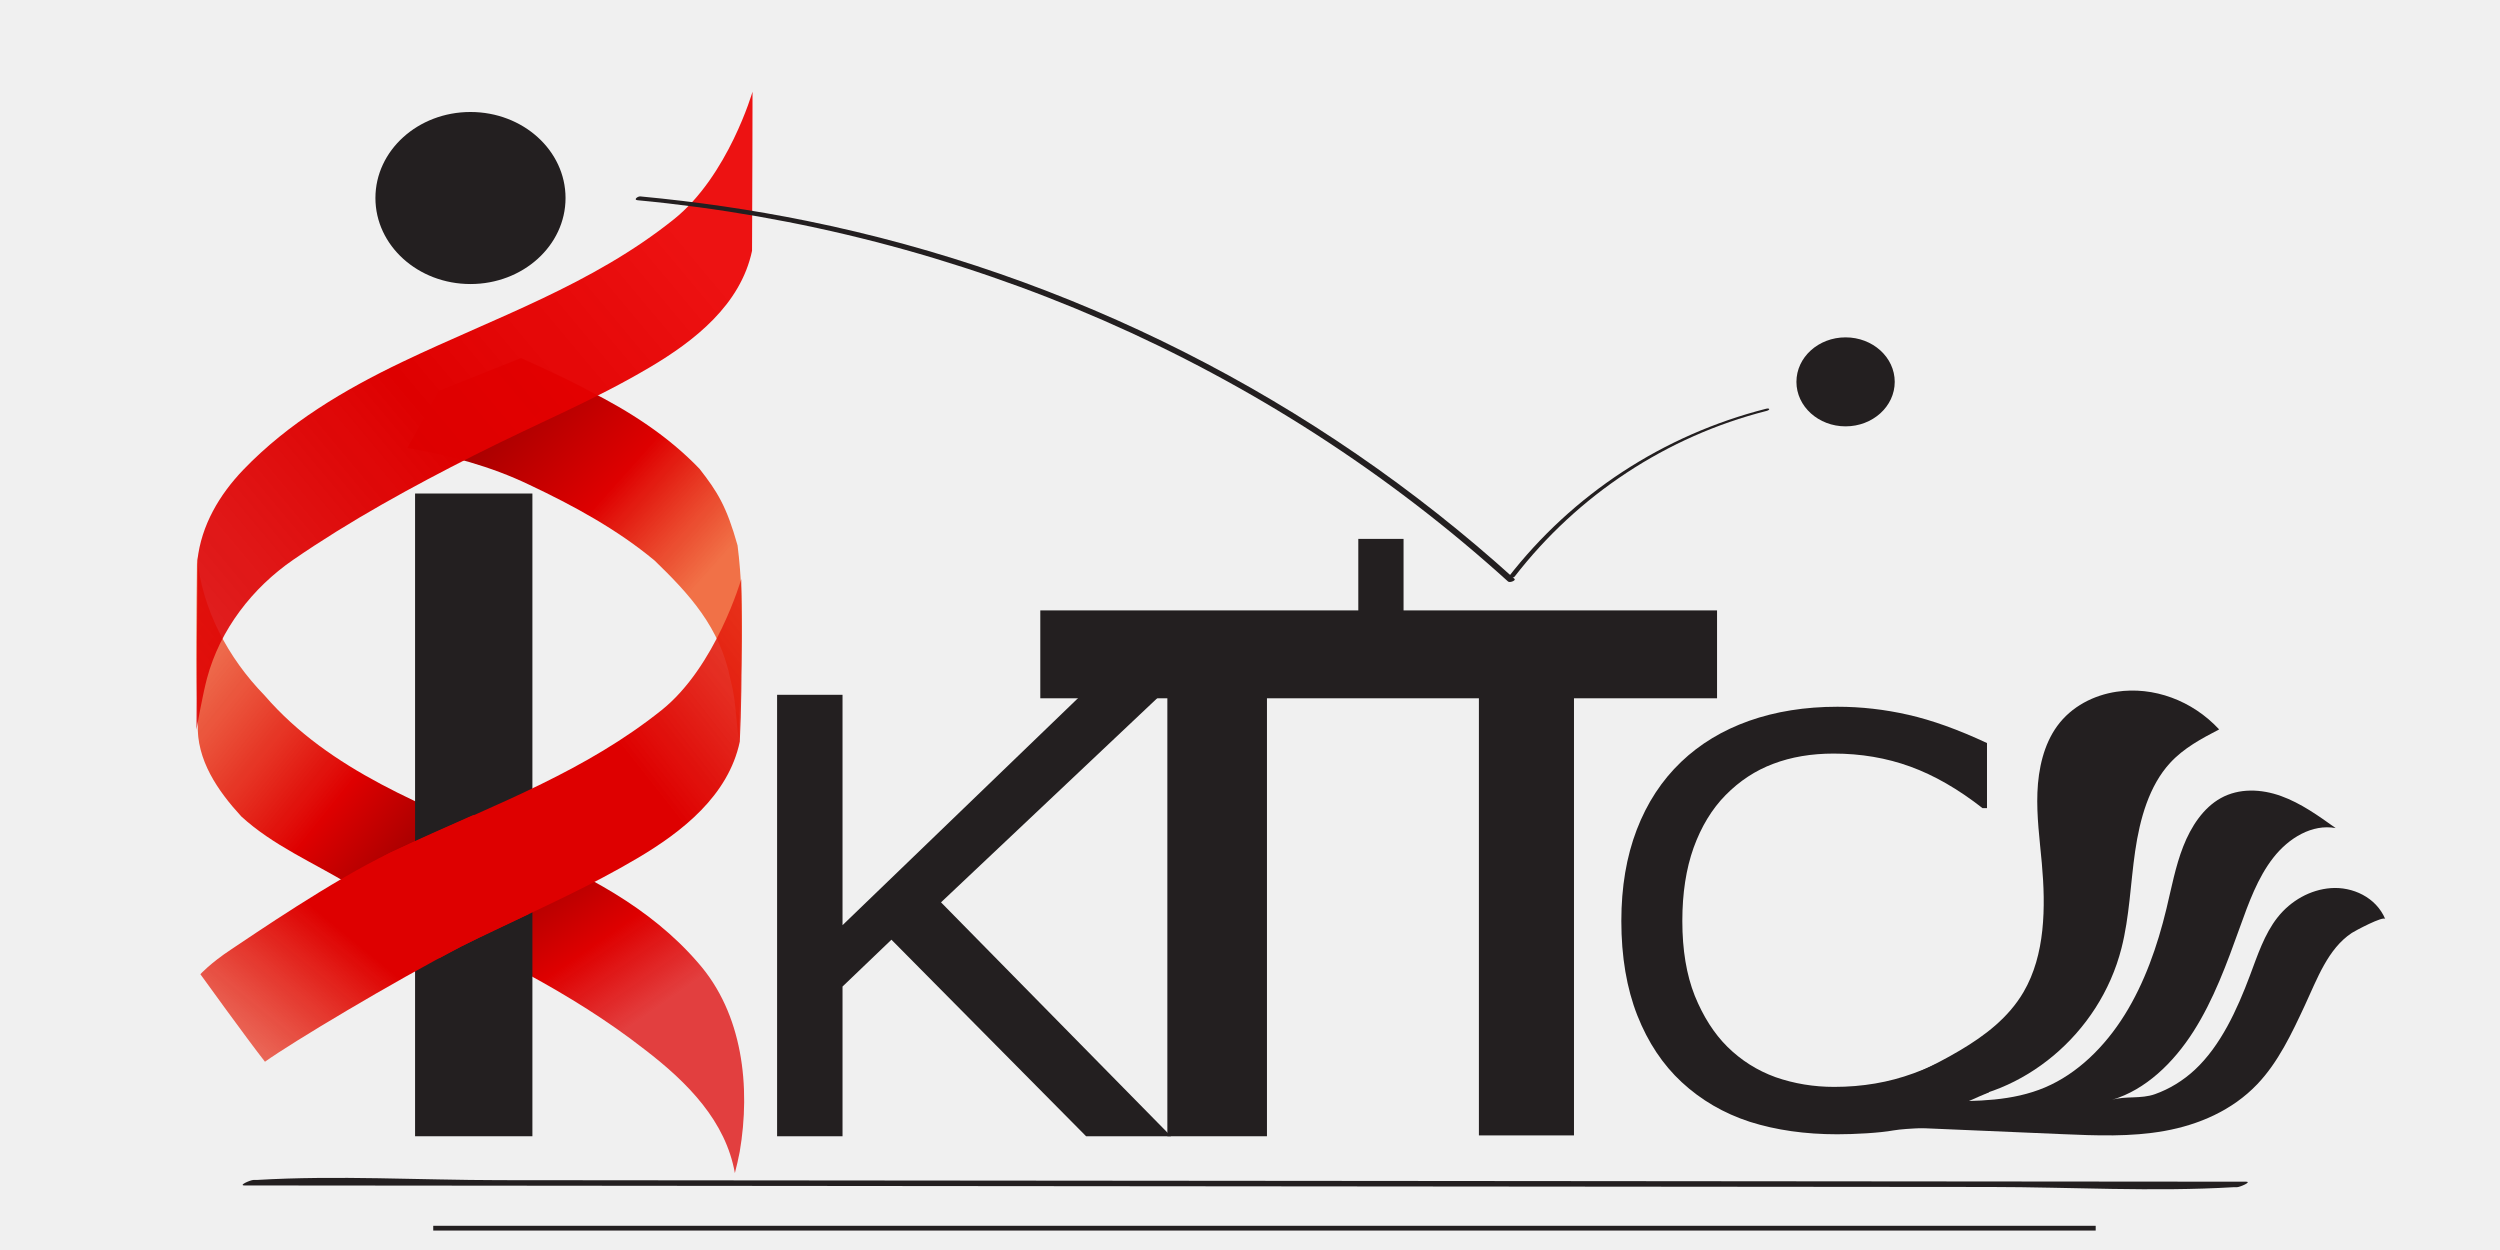
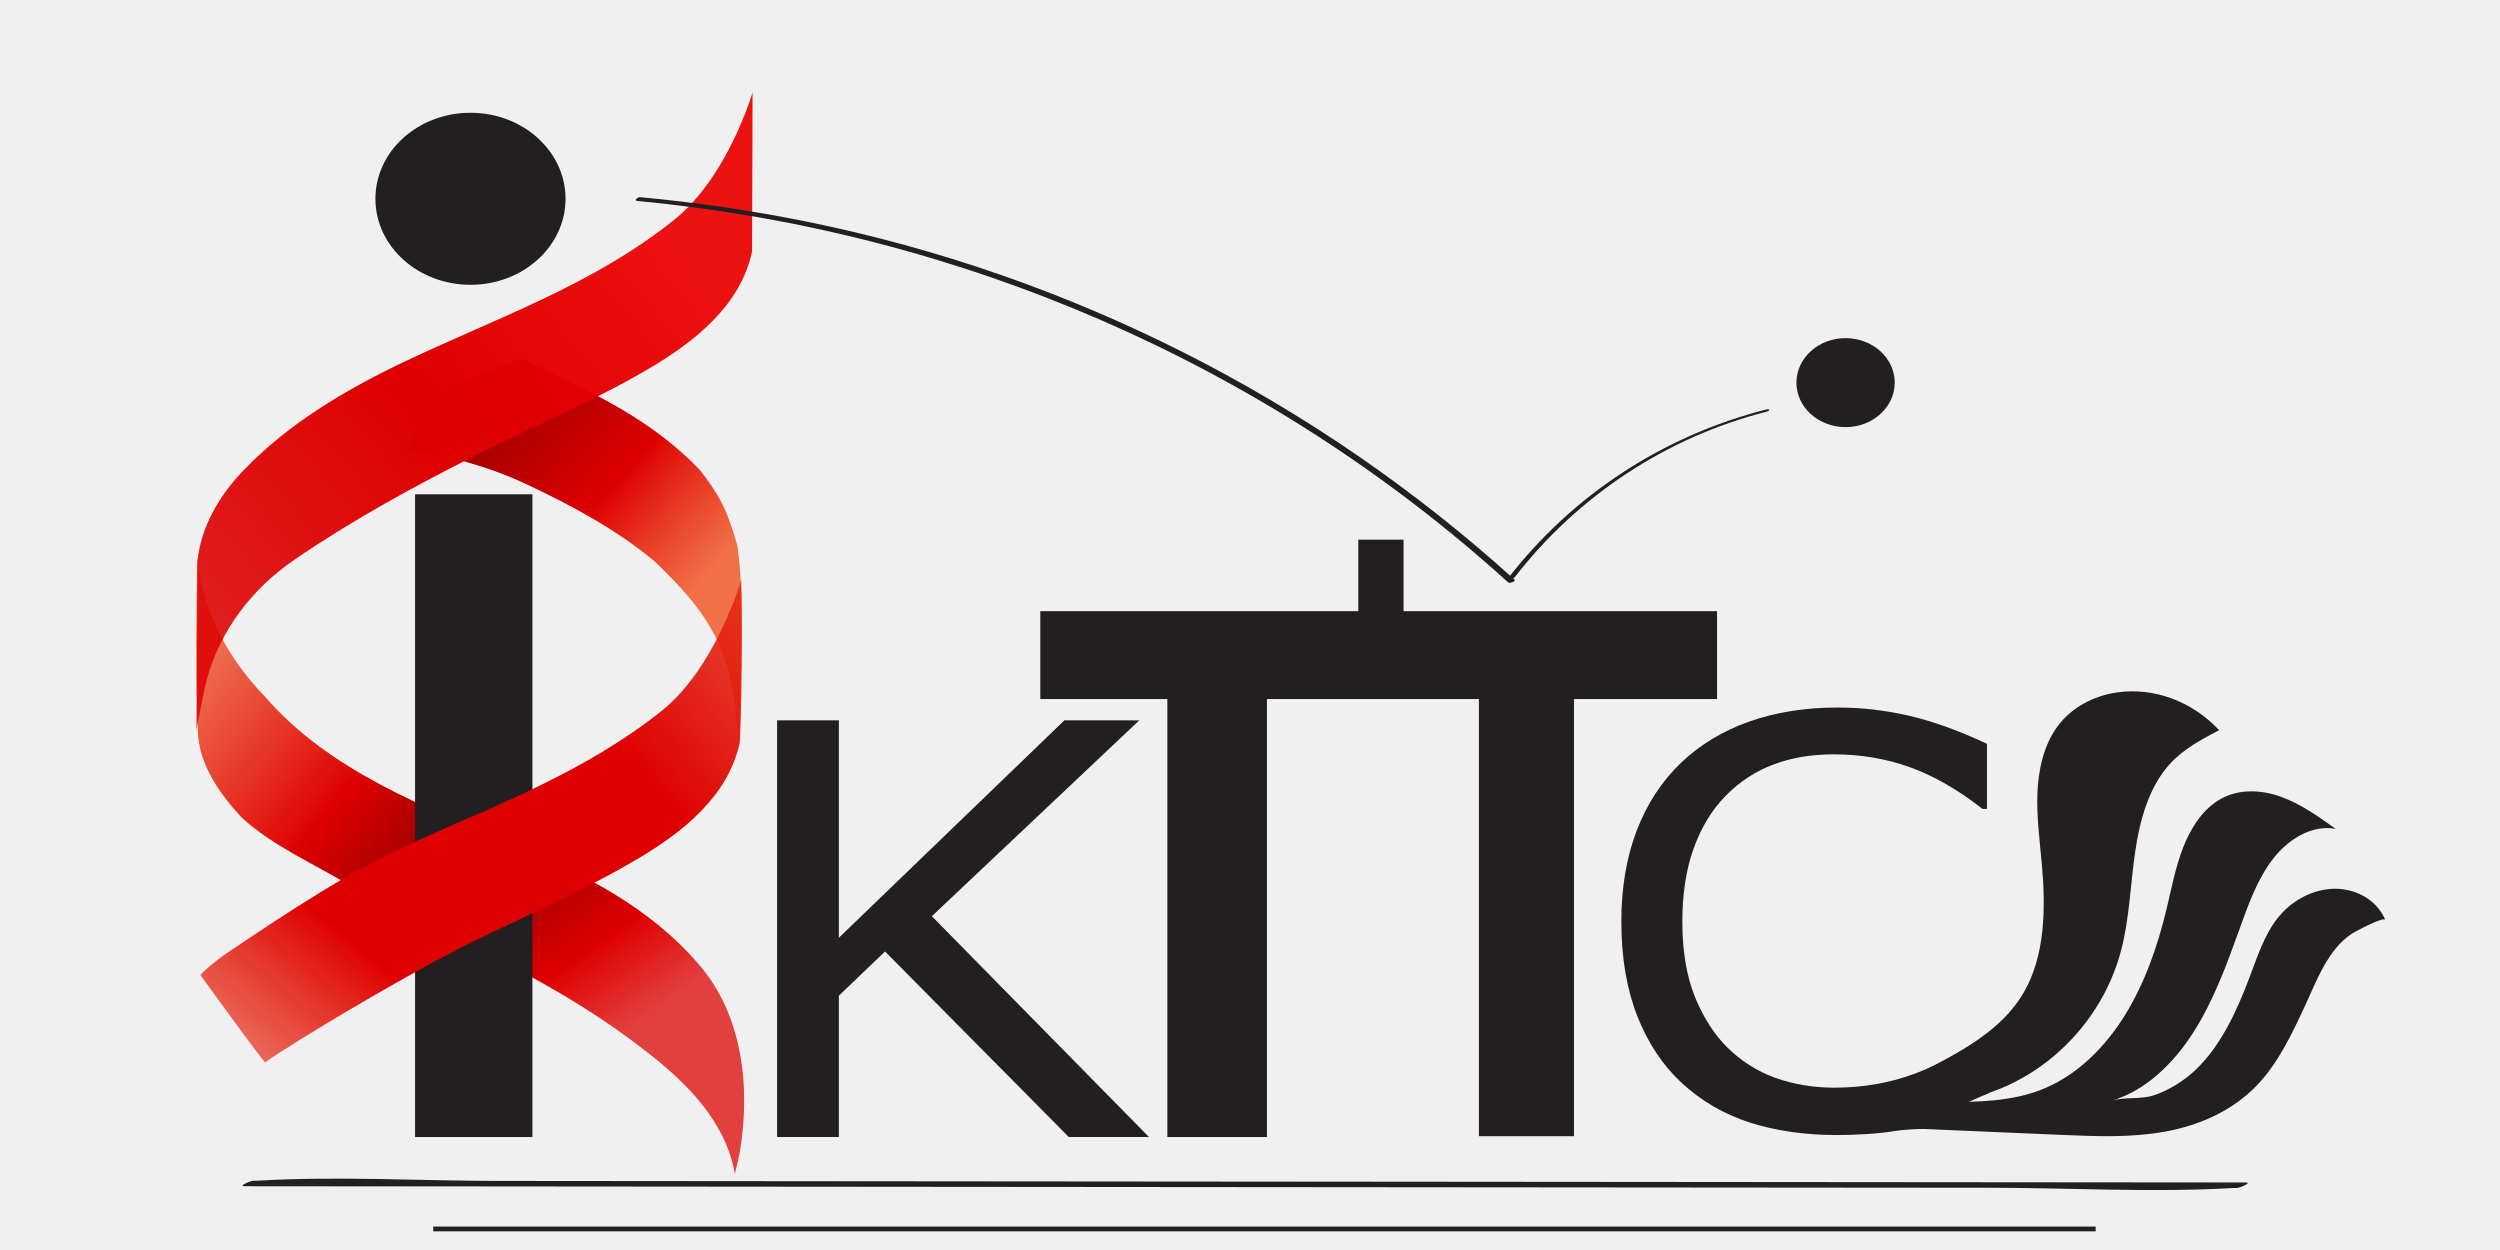
<svg xmlns="http://www.w3.org/2000/svg" xmlns:xlink="http://www.w3.org/1999/xlink" viewBox="0 0 700 350" height="350" width="700" xml:space="preserve" id="svg2" version="1.1">
  <defs id="defs6">
    <linearGradient id="linearGradient1059">
      <stop id="stop1055" offset="0" style="stop-color:#ed0000;stop-opacity:0.925" />
      <stop style="stop-color:#de0000;stop-opacity:1" offset="0.439" id="stop1065" />
      <stop id="stop1057" offset="1" style="stop-color:#de0000;stop-opacity:0.833" />
    </linearGradient>
    <linearGradient id="linearGradient1147">
      <stop id="stop1143" offset="0" style="stop-color:#a40000;stop-opacity:1" />
      <stop style="stop-color:#de0000;stop-opacity:1" offset="0.291" id="stop1061" />
      <stop id="stop1145" offset="1" style="stop-color:#f15a29;stop-opacity:0.731" />
    </linearGradient>
    <linearGradient id="linearGradient1141">
      <stop id="stop1137" offset="0" style="stop-color:#de0000;stop-opacity:1" />
      <stop id="stop1139" offset="1" style="stop-color:#f15a29;stop-opacity:0.632" />
    </linearGradient>
    <clipPath id="clipPath22" clipPathUnits="userSpaceOnUse">
      <path id="path20" d="M 0,792 H 612 V 0 H 0 Z" />
    </clipPath>
    <clipPath id="clipPath30" clipPathUnits="userSpaceOnUse">
      <path id="path28" d="M 124.75,628.75 H 161.5 V 603.5 h -36.75 z" />
    </clipPath>
    <clipPath id="clipPath58" clipPathUnits="userSpaceOnUse">
      <path id="path56" d="M 0,792 H 612 V 0 H 0 Z" />
    </clipPath>
    <clipPath id="clipPath90" clipPathUnits="userSpaceOnUse">
      <path id="path88" d="M 0,792 H 612 V 0 H 0 Z" />
    </clipPath>
    <linearGradient id="linearGradient961">
      <stop id="stop957" offset="0" style="stop-color:#de0000;stop-opacity:1" />
      <stop id="stop959" offset="1" style="stop-color:#f15a29;stop-opacity:0.328" />
    </linearGradient>
    <linearGradient id="linearGradient2477">
      <stop style="stop-color:#f15a29;stop-opacity:1" offset="0" id="stop2473" />
      <stop style="stop-color:#f15a29;stop-opacity:0.577" offset="1" id="stop2475" />
    </linearGradient>
    <linearGradient id="linearGradient2469">
      <stop style="stop-color:#0000ff;stop-opacity:1;" offset="0" id="stop2465" />
      <stop style="stop-color:#000000;stop-opacity:0.5" offset="1" id="stop2467" />
    </linearGradient>
    <linearGradient id="linearGradient2447">
      <stop id="stop2443" offset="0" style="stop-color:#de0000;stop-opacity:0.736" />
      <stop style="stop-color:#de0000;stop-opacity:1" offset="0.393" id="stop2449" />
      <stop id="stop2445" offset="1" style="stop-color:#8d0000;stop-opacity:1" />
    </linearGradient>
    <linearGradient id="linearGradient1515">
      <stop style="stop-color:#f15a29;stop-opacity:0.851" offset="0" id="stop1511" />
      <stop id="stop1063" offset="0.47" style="stop-color:#de0000;stop-opacity:1" />
      <stop style="stop-color:#a10000;stop-opacity:1" offset="1" id="stop1513" />
    </linearGradient>
    <linearGradient xlink:href="#linearGradient1147" id="linearGradient1471" x1="100.425" y1="141.831" x2="85.419" y2="129.733" gradientUnits="userSpaceOnUse" spreadMethod="pad" gradientTransform="matrix(3.646379,0,0,-3.646379,-288.6475,968.8168)" />
    <linearGradient xlink:href="#linearGradient1515" id="linearGradient1485" x1="117.696" y1="124.93" x2="105.858" y2="114.381" gradientUnits="userSpaceOnUse" gradientTransform="matrix(3.646379,0,0,-3.646379,-288.6475,968.8168)" />
    <linearGradient xlink:href="#linearGradient2447" id="linearGradient1618" gradientUnits="userSpaceOnUse" gradientTransform="matrix(3.646379,0,0,-3.646379,-288.6475,968.8168)" x1="112.788" y1="151.436" x2="105.418" y2="140.853" spreadMethod="pad" />
    <linearGradient xlink:href="#linearGradient2469" id="linearGradient2471" x1="114.416" y1="137.665" x2="134.711" y2="121.645" gradientUnits="userSpaceOnUse" />
    <linearGradient xlink:href="#linearGradient2477" id="linearGradient2479" x1="96.369" y1="118.791" x2="84.476" y2="131.887" gradientUnits="userSpaceOnUse" gradientTransform="matrix(1.286361,0,0,1.286361,-78.60488,0.9250315)" />
    <linearGradient xlink:href="#linearGradient1059" id="linearGradient1172" gradientUnits="userSpaceOnUse" gradientTransform="matrix(3.646379,0,0,-3.646379,-288.6475,968.8168)" x1="116.057" y1="105.463" x2="84.476" y2="131.887" />
    <linearGradient xlink:href="#linearGradient1141" id="linearGradient1049" gradientUnits="userSpaceOnUse" gradientTransform="matrix(3.646379,0,0,-3.646379,-288.6475,968.8168)" x1="114.416" y1="137.665" x2="134.711" y2="121.645" />
    <linearGradient xlink:href="#linearGradient961" id="linearGradient1053" gradientUnits="userSpaceOnUse" gradientTransform="matrix(3.646379,0,0,-3.646379,-288.6475,968.8168)" x1="96.346" y1="145.705" x2="84.565" y2="160.135" />
  </defs>
  <g transform="matrix(1.333333,0,0,-1.333333,-38.04813,838.3333)" id="g10">
-     <g id="g992" transform="translate(0,18.80361)">
-       <g id="g932" transform="translate(30.04666,-22.88696)">
-         <g id="g977" transform="translate(7.453345)">
+     <g id="g992" transform="translate(0,138.8913)">
+       <g id="g932" transform="translate(30.04666,-135.3334)">
+         <g id="g977" transform="translate(7.453345,-7.803605)">
          <path id="path146" style="opacity:1;fill:url(#linearGradient1618);fill-opacity:1;stroke:none;stroke-width:0.965px;stroke-linecap:butt;stroke-linejoin:miter;stroke-opacity:1;stop-opacity:1" d="M 99.266,455.408 76.313,441.153 c 17.178,-8.44 34.366,-16.446 50.008,-28.643 9.3,-7.109 17.114,-15.205 19.039,-26.022 0.39,1.482 0.724,2.977 1.018,4.481 2.314,13.598 0.676,29.02 -8.788,39.729 -9.997,11.588 -23.952,18.861 -37.933,24.545 -0.128,0.056 -0.261,0.111 -0.39,0.166 z" />
          <path id="path1615" style="opacity:1;fill:url(#linearGradient1471);fill-opacity:1;stroke:none;stroke-width:0.965px;stroke-linecap:butt;stroke-linejoin:miter;stroke-opacity:1;stop-opacity:1" d="m 32.41,515.985 c -0.149,-11.697 -0.34,-23.404 0.166,-35.095 -0.326,-7.634 4.21,-14.148 9.143,-19.518 6.64,-6.091 15.115,-9.674 22.763,-14.315 3.941,-2.056 7.874,-3.959 11.832,-5.904 l 22.953,14.255 c -18.759,8.052 -38.979,15.518 -52.672,31.385 -7.698,7.91 -13.149,18.1 -14.183,29.192 z" />
          <path d="m 102.841,394.22 h -24.64 v 134.974 h 24.64 z" style="opacity:1;fill:#231f20;fill-opacity:1;fill-rule:nonzero;stroke:none;stop-opacity:1" id="path104" />
          <path d="m 146.136,477.861 c 0.432,13.462 1.484,27.057 -0.214,40.442 -2.327,8.298 -4.278,11.314 -7.977,16.068 -6.599,6.897 -14.748,12.127 -23.237,16.402 -4.642,2.508 -9.459,4.674 -14.259,6.859 -5.754,-2.292 -11.507,-4.583 -17.261,-6.875 -2.194,-3.998 -4.388,-7.996 -6.582,-11.995 8.801,-1.531 17.498,-3.841 25.573,-7.727 9.274,-4.382 18.416,-9.34 26.328,-15.919 7.14,-6.929 13.778,-13.969 15.94,-25.08 1.13,-4.05 1.106,-8.011 1.689,-12.176 z" style="opacity:1;fill:url(#linearGradient1485);fill-opacity:1;stroke:none;stroke-width:0.965px;stroke-linecap:butt;stroke-linejoin:miter;stroke-opacity:1;stop-opacity:1" id="path247" />
          <path id="path137-2" style="display:inline;opacity:1;fill:url(#linearGradient1172);fill-opacity:1;stroke:none;stroke-width:0.965px;stroke-linecap:butt;stroke-linejoin:miter;stroke-opacity:1;stop-opacity:1" d="m 32.291,479.629 0.207,35.581 c 0.815,7.313 4.612,13.745 9.652,18.99 9.443,9.827 21.239,16.827 33.469,22.673 19.47,9.305 39.735,16.141 56.959,29.932 11.383,9.115 16.489,26.77 16.489,26.77 0,0 -0.029,-22.276 -0.102,-33.409 -2.401,-11.361 -12.132,-18.945 -21.459,-24.459 -11.938,-7.057 -22.452,-11.197 -36.874,-18.473 -12.958,-6.537 -26.094,-13.742 -38.037,-21.968 -8.537,-5.88 -15.35,-14.632 -18.092,-24.896 -0.947,-3.546 -2.211,-10.742 -2.211,-10.742 z" />
          <path id="path926" style="opacity:1;fill:#de0000;fill-opacity:1;stroke:none;stroke-width:0.965px;stroke-linecap:butt;stroke-linejoin:miter;stroke-opacity:1;stop-opacity:1" d="M 102.032,440.884 90.495,461.706 c -5.832,-2.579 -11.654,-5.136 -17.447,-7.905 -0.539,-0.258 -1.06,-0.554 -1.598,-0.816 L 83.28,431.611 c 1.6,0.826 3.184,1.746 4.781,2.551 5.202,2.624 9.537,4.629 13.972,6.721 z" />
          <path id="path946" style="opacity:1;fill:url(#linearGradient1049);fill-opacity:1;stroke:none;stroke-width:0.965px;stroke-linecap:butt;stroke-linejoin:miter;stroke-opacity:1;stop-opacity:1" d="m 146.699,511.219 c 0,0 -5.309,-18.371 -16.692,-27.486 -15.817,-12.665 -34.194,-19.529 -52.169,-27.762 l 17.027,-18.536 c 10.893,5.244 20.229,9.382 30.07,15.199 9.327,5.513 19.057,13.1 21.459,24.46 0.658,12.742 0.306,34.124 0.306,34.124 z" />
          <path id="path137" style="opacity:1;fill:url(#linearGradient1053);fill-opacity:1;stroke:none;stroke-width:0.965px;stroke-linecap:butt;stroke-linejoin:miter;stroke-opacity:1;stop-opacity:1" d="m 94.864,437.436 -17.027,18.536 c -1.599,-0.732 -3.2,-1.411 -4.79,-2.171 -12.23,-5.845 -29.031,-17.412 -33.467,-20.346 -4.437,-2.934 -6.465,-5.207 -6.465,-5.207 0,0 9.784,-13.565 13.562,-18.381 5.455,3.93 26.668,16.651 41.383,24.296 2.533,1.278 4.483,2.156 6.804,3.273 z" />
-           <g aria-label="K" transform="matrix(1,0,0,-0.8970379,139.9966,394.22)" id="text14" style="font-variant:normal;font-weight:normal;font-stretch:normal;font-size:142.138px;font-family:'Myriad Pro';-inkscape-font-specification:MyriadPro-Regular;writing-mode:lr-tb;fill:#231f20;fill-opacity:1;fill-rule:nonzero;stroke:none">
+           <g aria-label="K" transform="matrix(0.943993,0,0,-0.8467976,140.7935,394.22)" id="text14" style="font-variant:normal;font-weight:normal;font-stretch:normal;font-size:142.138px;font-family:'Myriad Pro';-inkscape-font-specification:MyriadPro-Regular;writing-mode:lr-tb;fill:#231f20;fill-opacity:1;fill-rule:nonzero;stroke:none">
            <path d="M 96.956,0 H 79.12 L 38.241,-46.014 27.97,-35.049 V 0 H 14.228 v -103.342 h 13.742 v 53.926 l 50.179,-53.926 h 16.657 l -46.153,48.582 z" id="path891" />
          </g>
          <g id="g16">
            <g id="g18" clip-path="url(#clipPath22)">
              <g id="g24">
                <g id="g26" />
                <g id="g38">
                  <g clip-path="url(#clipPath30)" opacity="0.52" id="g36">
                    <g transform="translate(124.75,628.75)" id="g34">
-                       <path d="M 0,0 36.75,-25.25" style="fill:#231f20;fill-opacity:1;fill-rule:nonzero;stroke:none" id="path32" />
-                     </g>
+                 
+ 
+ 
+ 
+ 
+ 
+ 
+ 
+ 
+ 
+ 
+ 
+               </g>
                  </g>
                </g>
              </g>
            </g>
          </g>
          <path d="M 351.617,486.193 H 209.5 v 18.456 h 142.117 z" style="fill:#231f20;fill-opacity:1;fill-rule:nonzero;stroke:none" id="path40" />
          <path d="m 257.097,394.22 h -20.916 v 94.451 h 20.916 z" style="fill:#231f20;fill-opacity:1;fill-rule:nonzero;stroke:none;stroke-width:1.012" id="path42" />
          <path d="m 321.573,394.398 h -19.968 v 94.477 h 19.968 z" style="fill:#231f20;fill-opacity:1;fill-rule:nonzero;stroke:none;stroke-width:1.015" id="path44" />
          <path d="m 285.782,500.859 h -9.501 v 18.808 h 9.501 z" style="fill:#231f20;fill-opacity:1;fill-rule:nonzero;stroke:none;stroke-width:1.048" id="path46" />
          <g aria-label="C" transform="matrix(1.033736,0,0,-0.9673648,0,-1.601981)" id="text50" style="font-variant:normal;font-weight:normal;font-stretch:normal;font-size:123.184px;font-family:'Myriad Pro';-inkscape-font-specification:MyriadPro-Regular;writing-mode:lr-tb;fill:#231f20;fill-opacity:1;fill-rule:nonzero;stroke:none;stroke-width:0.967">
            <path d="m 395.344,-418.693 c -2.205,0.962 -6.024,2.834 -7.828,3.676 -1.764,0.842 6.791,4.05 3.541,3.809 -6.617,0.18 -12.185,0.241 -15.073,0.762 -2.847,0.561 -7.99,0.842 -11.438,0.842 -6.496,0 -12.411,-0.902 -17.744,-2.707 -5.293,-1.845 -9.904,-4.712 -13.834,-8.601 -3.849,-3.809 -6.857,-8.641 -9.022,-14.496 -2.165,-5.895 -3.248,-12.731 -3.248,-20.511 0,-7.378 1.043,-13.974 3.128,-19.789 2.085,-5.814 5.093,-10.726 9.022,-14.736 3.809,-3.89 8.401,-6.857 13.774,-8.902 5.413,-2.045 11.408,-3.068 17.984,-3.068 4.812,0 9.604,0.581 14.375,1.744 4.812,1.163 10.145,3.208 15.999,6.135 v 14.135 h -0.902 c -4.932,-4.13 -9.824,-7.138 -14.676,-9.022 -4.852,-1.885 -10.045,-2.827 -15.578,-2.827 -4.531,0 -8.621,0.742 -12.27,2.225 -3.609,1.444 -6.837,3.709 -9.684,6.797 -2.767,3.007 -4.932,6.817 -6.496,11.428 -1.524,4.571 -2.286,9.864 -2.286,15.879 0,6.296 0.842,11.709 2.526,16.24 1.724,4.531 3.93,8.22 6.616,11.067 2.807,2.967 6.075,5.173 9.804,6.616 3.769,1.403 7.739,2.105 11.909,2.105 5.734,0 11.107,-0.982 16.12,-2.947 5.012,-1.965 10.792,-4.912 15.163,-8.842 l 5.557,1.55 z" style="stroke-width:0.967" id="path894" />
          </g>
          <g id="g52">
            <g id="g54" clip-path="url(#clipPath58)">
              <g id="g60" transform="translate(388.9297,552.6429)">
                <path d="m 0,0 c 0,-5.16 -4.621,-9.344 -10.322,-9.344 -5.701,0 -10.322,4.184 -10.322,9.344 0,5.16 4.621,9.344 10.322,9.344 C -4.621,9.344 0,5.16 0,0" style="fill:#231f20;fill-opacity:1;fill-rule:nonzero;stroke:none" id="path62" />
              </g>
              <g id="g64" transform="translate(89.8498,453.1828)">
                <path d="M 0,0 Z" style="fill:#231f20;fill-opacity:1;fill-rule:nonzero;stroke:none" id="path66" />
              </g>
              <g id="g68" transform="translate(90.521,453.1828)">
                <path d="M 0,0 H -0.671 Z" style="fill:#231f20;fill-opacity:1;fill-rule:nonzero;stroke:none" id="path70" />
              </g>
              <g id="g72" transform="translate(42.3799,383.8879)">
                <path d="m 0,0 c 13.85,-0.012 27.7,-0.024 41.551,-0.036 33.268,-0.03 66.537,-0.059 99.806,-0.088 40.427,-0.036 80.855,-0.071 121.282,-0.107 34.679,-0.03 69.358,-0.06 104.037,-0.091 16.898,-0.015 34.151,-1.045 51.028,-0.045 0.233,0.014 0.471,0 0.705,0 0.603,-0.001 3.272,1.156 1.886,1.157 -13.85,0.012 -27.701,0.024 -41.551,0.036 C 345.475,0.855 312.207,0.885 278.938,0.914 238.511,0.949 198.083,0.985 157.656,1.02 122.977,1.051 88.298,1.081 53.619,1.112 36.721,1.126 19.468,2.157 2.591,1.156 2.358,1.143 2.12,1.157 1.886,1.157 1.283,1.158 -1.386,0.001 0,0" style="fill:#231f20;fill-opacity:1;fill-rule:nonzero;stroke:none" id="path74" />
              </g>
              <g id="g76" transform="translate(82.0168,374.9167)">
                <path d="M 0,0 H 349.115" style="fill:#ffffff;fill-opacity:1;fill-rule:nonzero;stroke:#231f20;stroke-width:1;stroke-linecap:butt;stroke-linejoin:miter;stroke-miterlimit:10;stroke-dasharray:none;stroke-opacity:1" id="path78" />
              </g>
            </g>
          </g>
          <g id="g92" transform="translate(364.3158,397.2187)" style="opacity:1;stop-opacity:1">
            <path d="m 0,0 c 13.122,3.94 26.372,7.935 38.373,15.066 5.122,3.043 10.122,6.796 13.296,12.23 4.55,7.789 4.669,17.771 3.835,27.032 -0.446,4.953 -1.121,9.91 -0.926,14.884 0.194,4.974 1.341,10.064 4.146,13.925 3.026,4.164 7.724,6.5 12.474,7.214 7.749,1.165 15.913,-1.835 21.541,-7.914 C 89.074,80.523 85.335,78.552 82.435,75.396 78.033,70.605 76.088,63.651 75.102,56.865 74.117,50.079 73.917,43.123 72.234,36.511 67.608,18.326 51.356,5.205 34.493,4.364 41.815,4.341 49.328,4.355 56.176,7.258 c 6.816,2.89 12.537,8.528 16.711,15.22 4.174,6.693 6.884,14.413 8.784,22.294 1.064,4.41 1.894,8.921 3.535,13.103 1.64,4.182 4.216,8.096 7.868,10.127 3.879,2.157 8.541,1.933 12.664,0.448 4.123,-1.484 7.824,-4.123 11.474,-6.734 -4.898,0.917 -9.857,-2.057 -13.121,-6.25 C 100.826,51.273 98.932,45.995 97.078,40.834 94.366,33.28 91.581,25.665 87.361,19.037 83.141,12.408 77.296,6.761 70.275,4.659 c 2.823,0.845 6.021,0.127 8.993,1.184 3.041,1.082 5.901,2.826 8.358,5.109 5.419,5.034 8.894,12.638 11.572,19.777 1.6,4.263 3.051,8.724 5.78,12.195 2.828,3.596 6.955,5.87 11.224,6.185 4.53,0.334 9.494,-1.903 11.425,-6.506 -0.324,0.774 -6.437,-2.511 -7.033,-2.907 -5.027,-3.346 -7.261,-9.631 -9.857,-15.21 C 107.983,18.569 105.144,12.543 100.743,7.927 95.476,2.402 88.417,-0.596 81.292,-1.88 74.168,-3.164 66.9,-2.859 59.69,-2.551 39.793,-1.701 19.897,-0.85 0,0" style="fill:#231f20;fill-opacity:1;fill-rule:nonzero;stroke:none" id="path94" />
          </g>
          <g id="g106" transform="translate(109.7995,591.2504)" style="opacity:1;stop-opacity:1">
            <path d="m 0,0 c 0,-9.977 -8.938,-18.065 -19.963,-18.065 -11.025,0 -19.962,8.088 -19.962,18.065 0,9.977 8.937,18.065 19.962,18.065 C -8.938,18.065 0,9.977 0,0" style="fill:#231f20;fill-opacity:1;fill-rule:nonzero;stroke:none" id="path108" />
          </g>
          <g id="g110" transform="translate(309.0719,511.2809)" style="opacity:1;stop-opacity:1">
            <path d="m 0,0 c -41.834,37.888 -93.334,63.957 -148.657,75.18 -11.534,2.34 -23.187,4.022 -34.903,5.126 -0.546,0.051 -1.54,-0.714 -0.568,-0.805 C -116.287,73.107 -51.911,45.233 -1.347,-0.562 -0.977,-0.897 0.381,-0.345 0,0" style="fill:#231f20;fill-opacity:1;fill-rule:nonzero;stroke:none" id="path112" />
          </g>
          <g id="g114" transform="translate(309.113,511.7528)" style="opacity:1;stop-opacity:1">
            <path d="m 0,0 c 13.266,17.14 31.865,29.423 52.883,34.784 0.843,0.215 0.734,0.669 -0.121,0.451 C 31.241,29.745 12.173,17.32 -1.429,-0.255 -1.521,-0.374 -0.266,-0.343 0,0" style="fill:#231f20;fill-opacity:1;fill-rule:nonzero;stroke:none" id="path116" />
          </g>
        </g>
      </g>
    </g>
  </g>
</svg>
